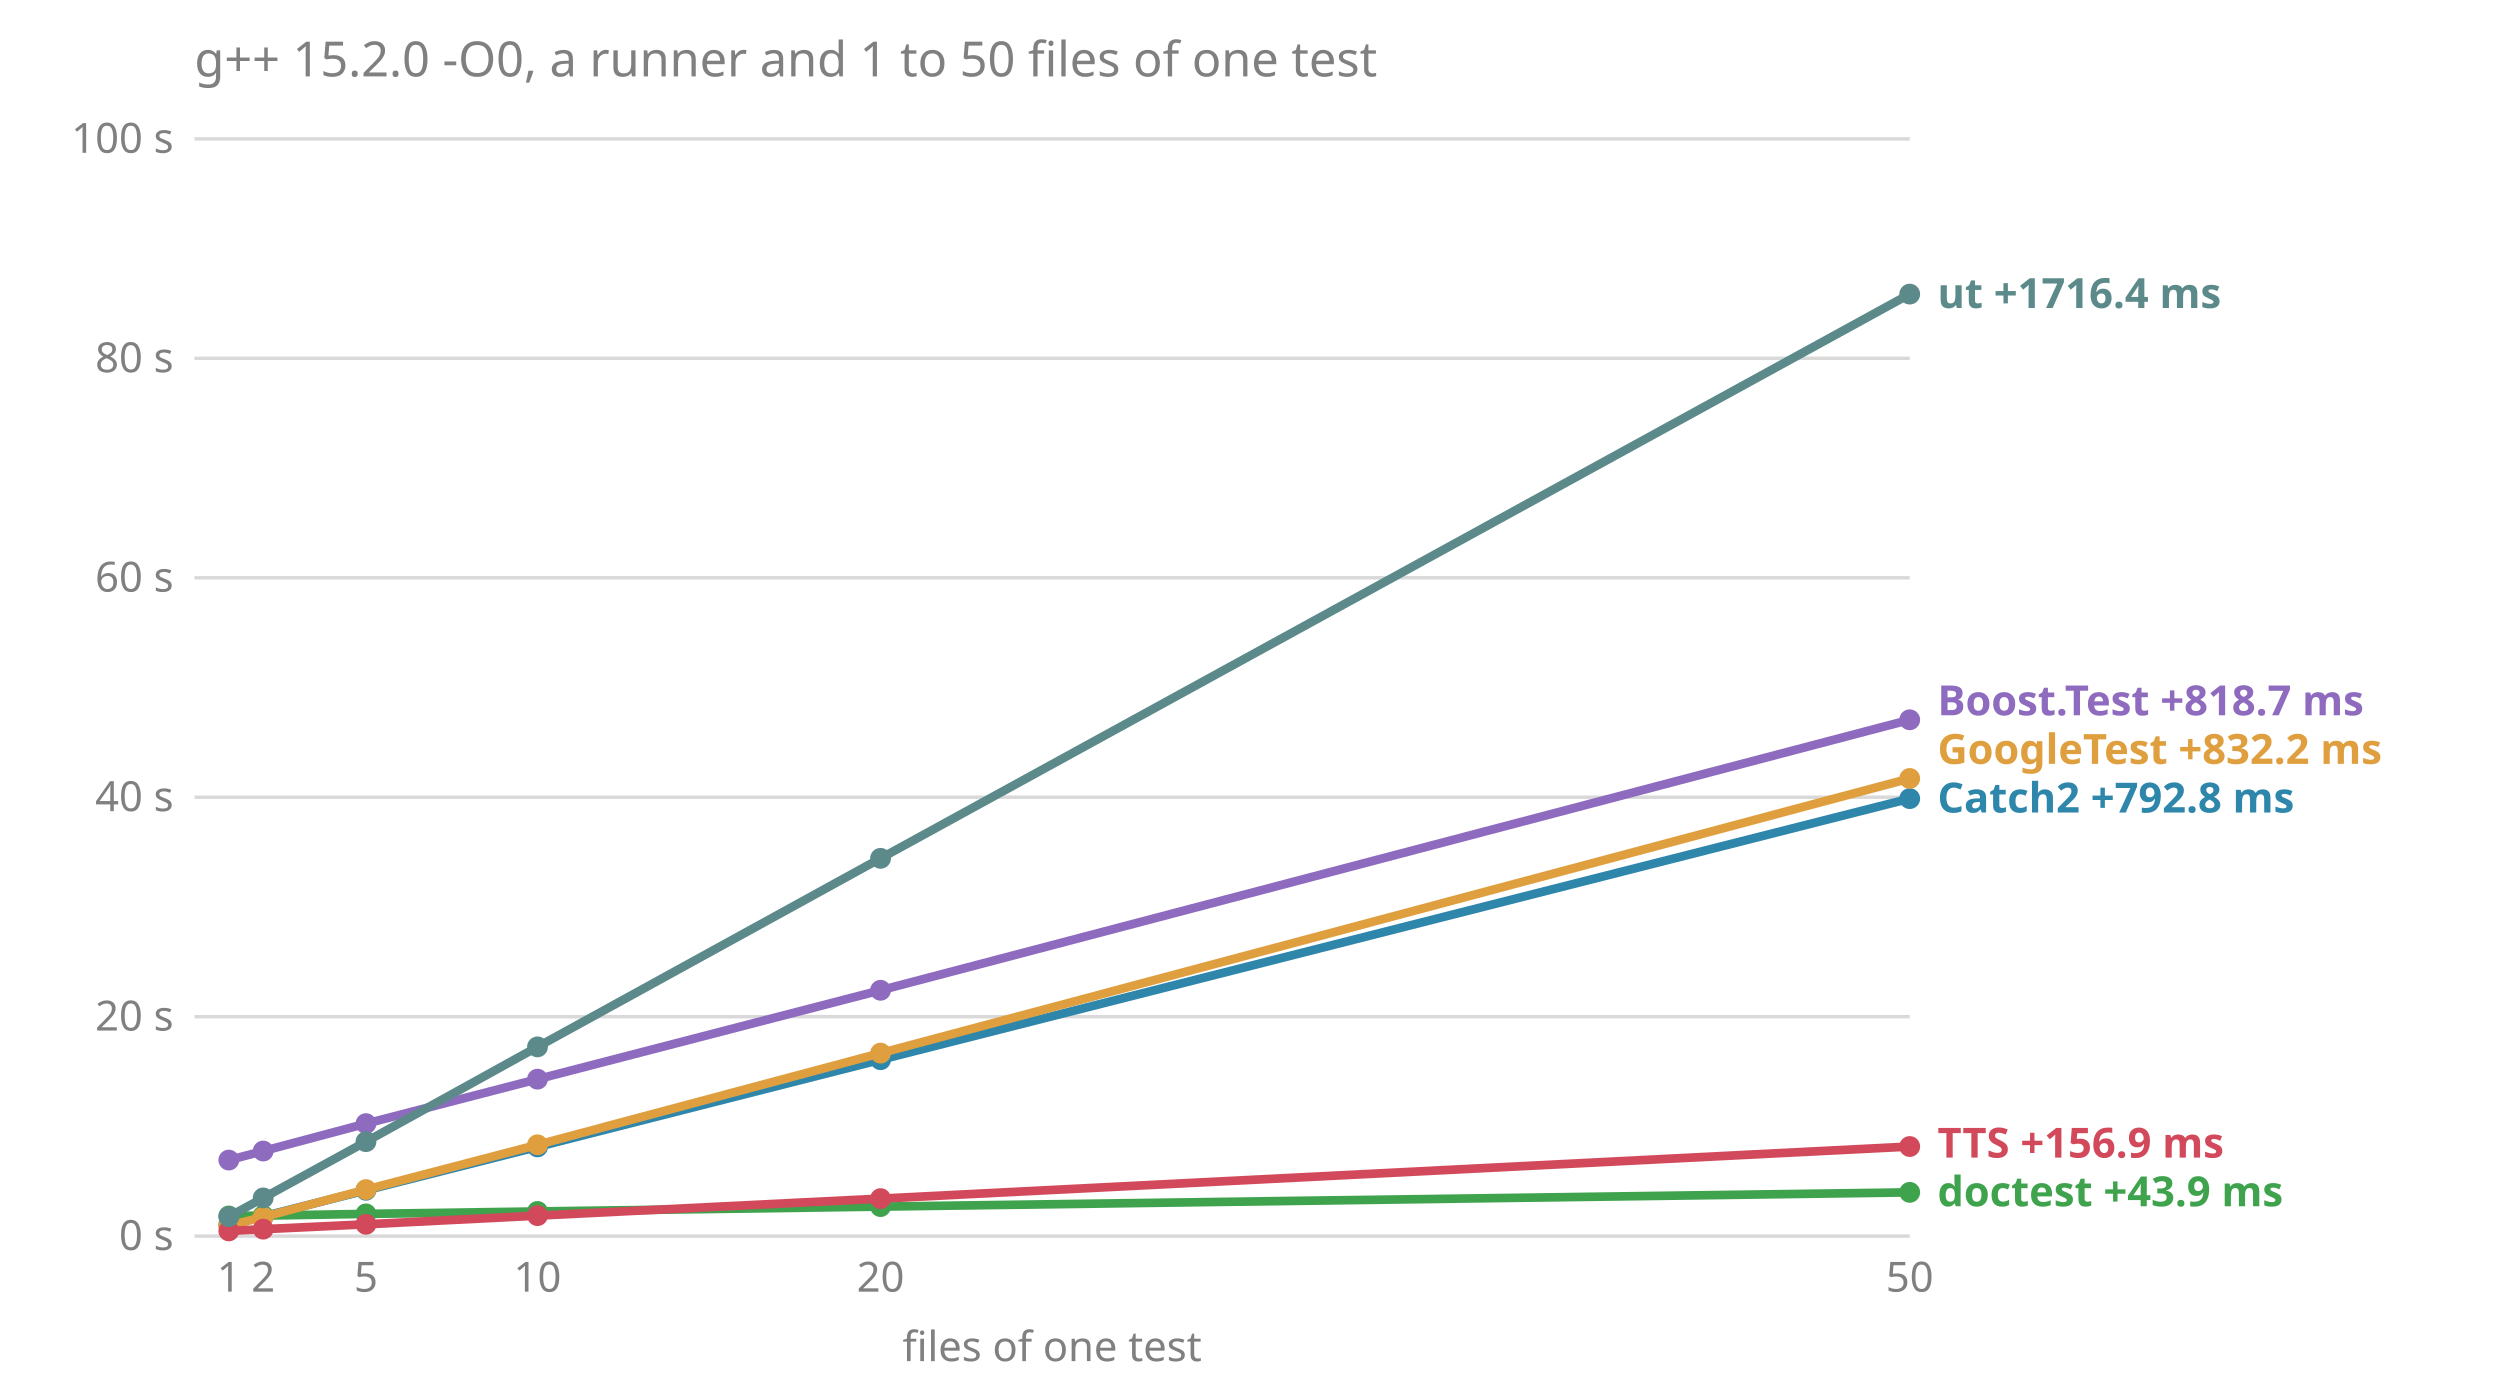
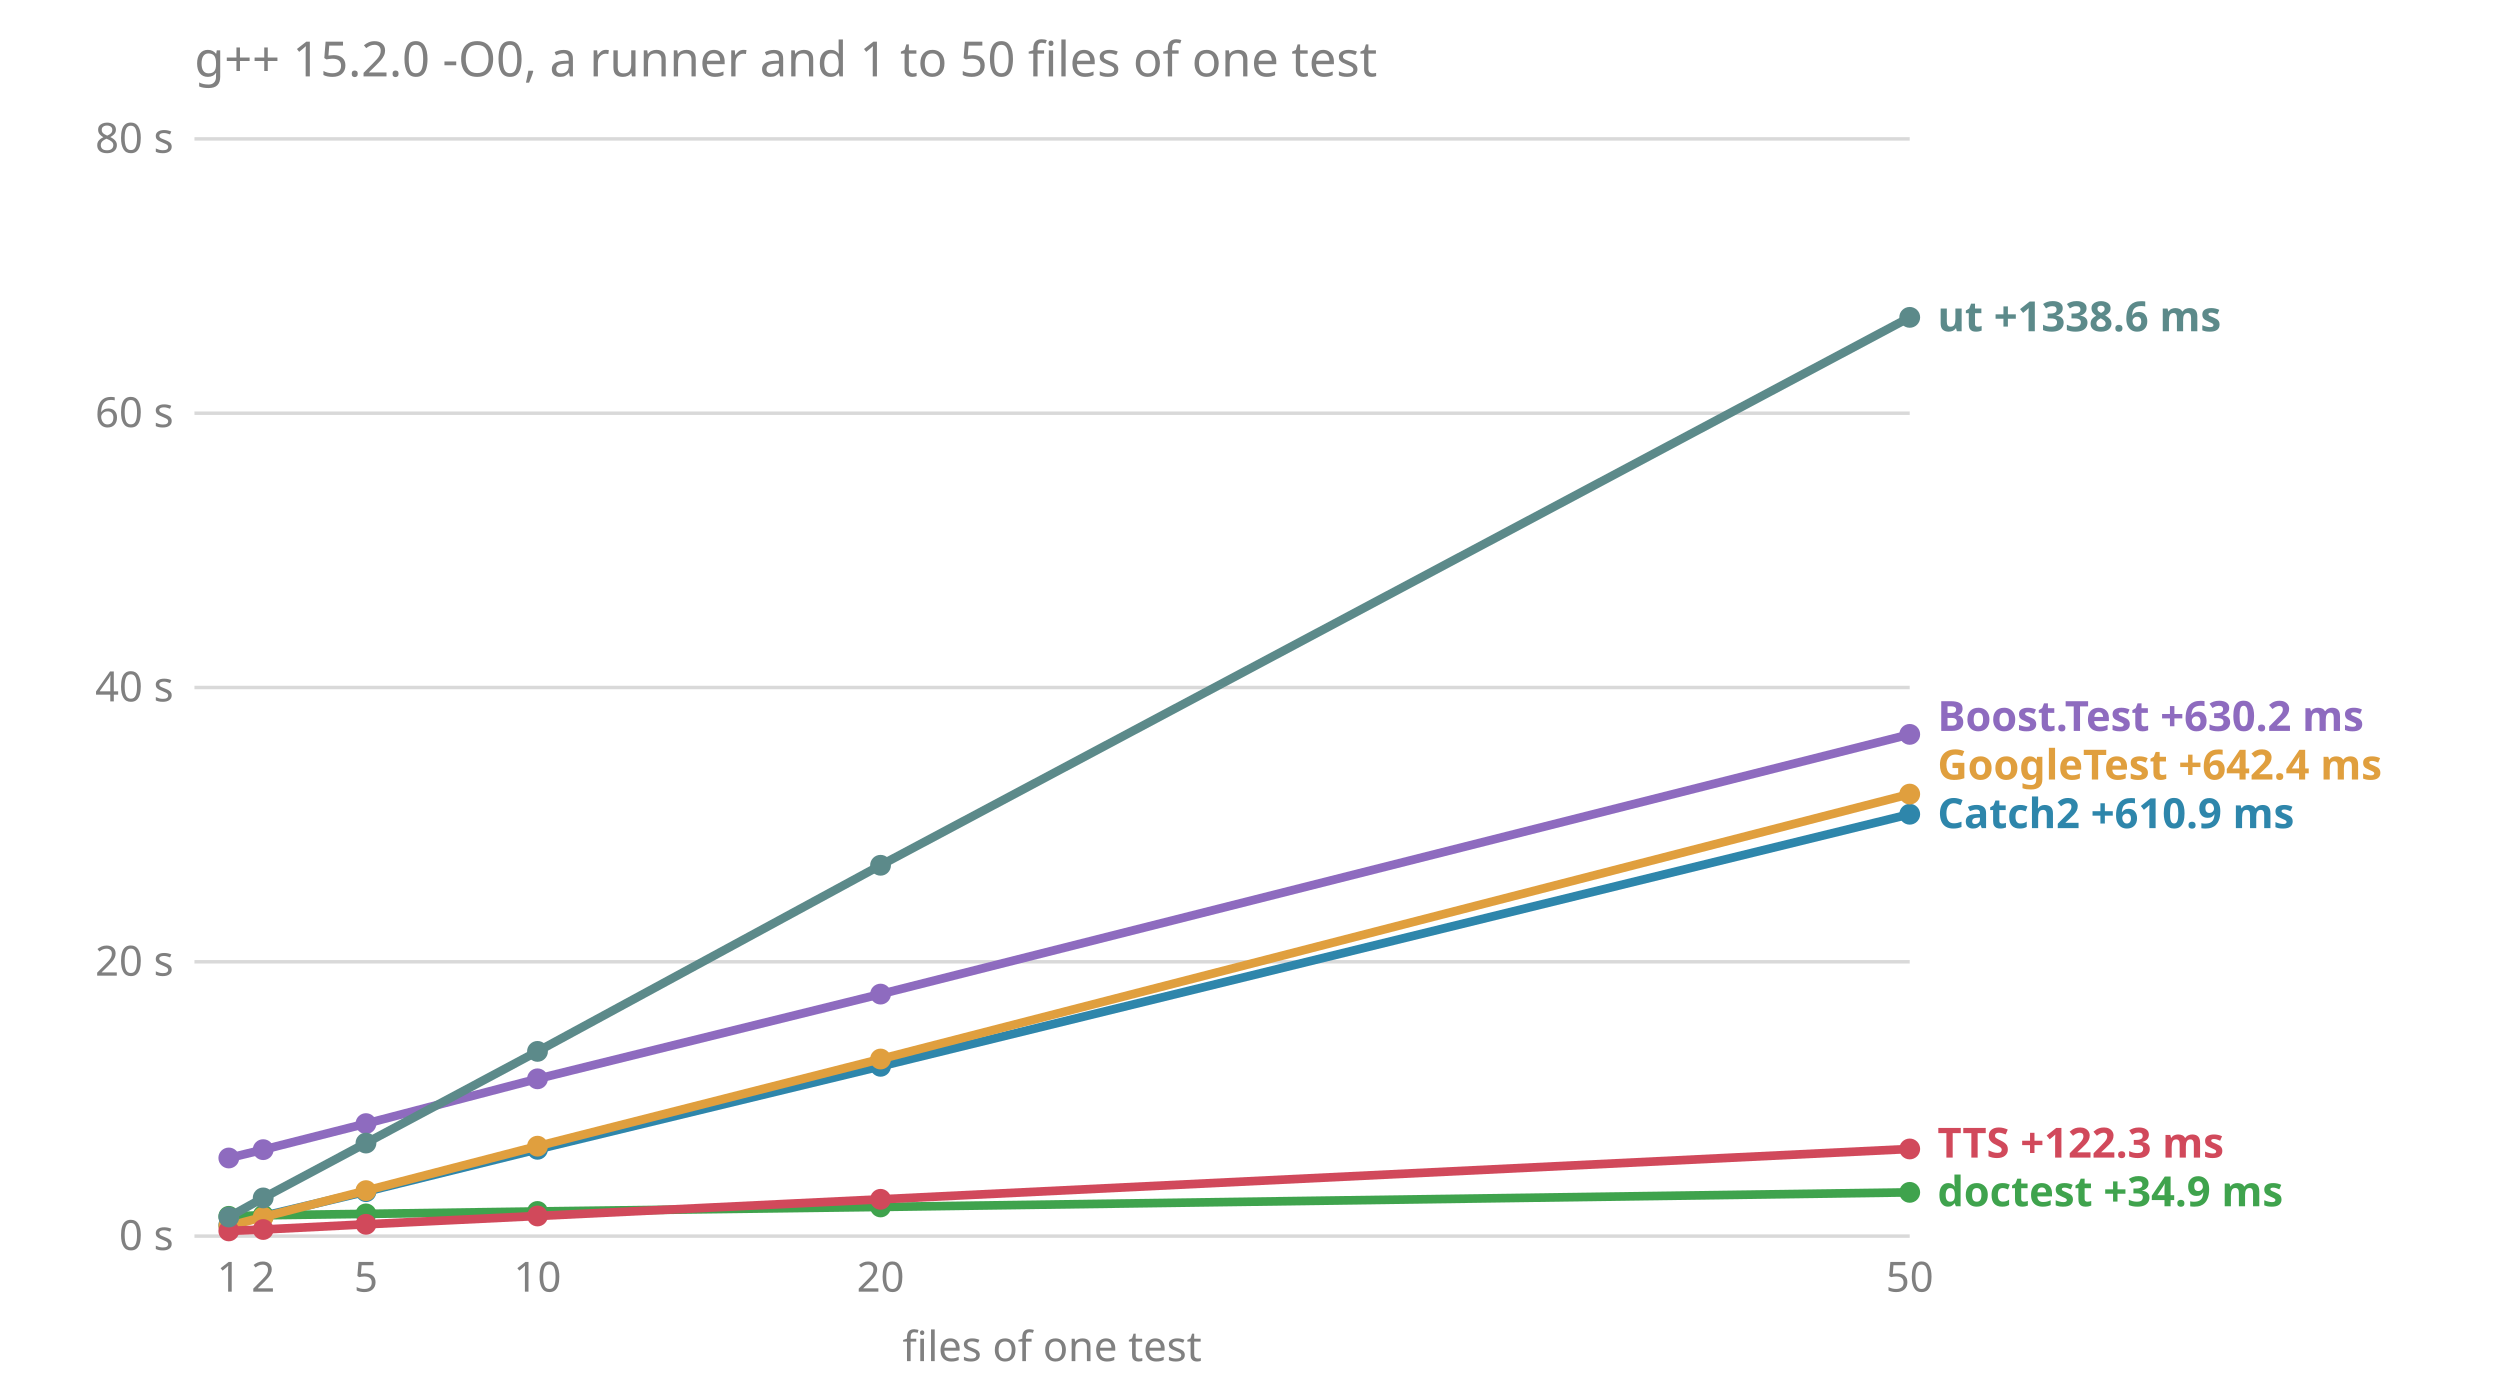
<svg xmlns="http://www.w3.org/2000/svg" viewBox="0 0 720 400" font-family="sans-serif" font-size="12">
  <text x="56" y="22" fill="#808080" font-size="14">g++ 15.2.0 -O0, a runner and 1 to 50 files of one test</text>
  <line x1="56" x2="550" y1="356.0" y2="356.0" stroke="#808080" stroke-opacity="0.3" />
  <text x="50" y="360.0" fill="#808080" text-anchor="end">0 s</text>
-   <line x1="56" x2="550" y1="292.8" y2="292.8" stroke="#808080" stroke-opacity="0.3" />
-   <text x="50" y="296.8" fill="#808080" text-anchor="end">20 s</text>
-   <line x1="56" x2="550" y1="229.6" y2="229.6" stroke="#808080" stroke-opacity="0.3" />
-   <text x="50" y="233.6" fill="#808080" text-anchor="end">40 s</text>
-   <line x1="56" x2="550" y1="166.4" y2="166.4" stroke="#808080" stroke-opacity="0.3" />
-   <text x="50" y="170.4" fill="#808080" text-anchor="end">60 s</text>
-   <line x1="56" x2="550" y1="103.2" y2="103.2" stroke="#808080" stroke-opacity="0.3" />
-   <text x="50" y="107.2" fill="#808080" text-anchor="end">80 s</text>
+   <line x1="56" x2="550" y1="277.0" y2="277.0" stroke="#808080" stroke-opacity="0.3" />
+   <text x="50" y="281.0" fill="#808080" text-anchor="end">20 s</text>
+   <line x1="56" x2="550" y1="198.0" y2="198.0" stroke="#808080" stroke-opacity="0.3" />
+   <text x="50" y="202.0" fill="#808080" text-anchor="end">40 s</text>
+   <line x1="56" x2="550" y1="119.0" y2="119.0" stroke="#808080" stroke-opacity="0.3" />
+   <text x="50" y="123.0" fill="#808080" text-anchor="end">60 s</text>
  <line x1="56" x2="550" y1="40.0" y2="40.0" stroke="#808080" stroke-opacity="0.3" />
-   <text x="50" y="44.0" fill="#808080" text-anchor="end">100 s</text>
+   <text x="50" y="44.0" fill="#808080" text-anchor="end">80 s</text>
  <text x="65.9" y="372" fill="#808080" text-anchor="middle">1</text>
  <text x="75.8" y="372" fill="#808080" text-anchor="middle">2</text>
  <text x="105.4" y="372" fill="#808080" text-anchor="middle">5</text>
  <text x="154.8" y="372" fill="#808080" text-anchor="middle">10</text>
  <text x="253.6" y="372" fill="#808080" text-anchor="middle">20</text>
  <text x="550.0" y="372" fill="#808080" text-anchor="middle">50</text>
  <text x="303.0" y="392" fill="#808080" text-anchor="middle">files of one test</text>
-   <text x="558" y="347.4" fill="#3fa34d" font-weight="bold">doctest +43.9 ms</text>
-   <text x="558" y="333.4" fill="#d1495b" font-weight="bold">TTS +156.9 ms</text>
-   <text x="558" y="234.0" fill="#2e86ab" font-weight="bold">Catch2 +792.8 ms</text>
-   <text x="558" y="220.0" fill="#e09f3e" font-weight="bold">GoogleTest +832.2 ms</text>
-   <text x="558" y="206.0" fill="#8e6bbf" font-weight="bold">Boost.Test +818.7 ms</text>
-   <text x="558" y="88.7" fill="#5c8a8a" font-weight="bold">ut +1716.4 ms</text>
-   <polyline points="65.9,334.1 75.8,331.5 105.4,323.6 154.8,310.8 253.6,285.2 550.0,207.3" fill="none" stroke="#8e6bbf" stroke-width="2.5" />
-   <circle cx="65.9" cy="334.1" r="3" fill="#8e6bbf" />
-   <circle cx="75.8" cy="331.5" r="3" fill="#8e6bbf" />
+   <text x="558" y="347.4" fill="#3fa34d" font-weight="bold">doctest +34.9 ms</text>
+   <text x="558" y="333.4" fill="#d1495b" font-weight="bold">TTS +122.3 ms</text>
+   <text x="558" y="238.5" fill="#2e86ab" font-weight="bold">Catch2 +610.9 ms</text>
+   <text x="558" y="224.5" fill="#e09f3e" font-weight="bold">GoogleTest +642.4 ms</text>
+   <text x="558" y="210.5" fill="#8e6bbf" font-weight="bold">Boost.Test +630.2 ms</text>
+   <text x="558" y="95.4" fill="#5c8a8a" font-weight="bold">ut +1338.6 ms</text>
+   <polyline points="65.9,333.5 75.8,331.1 105.4,323.6 154.8,310.7 253.6,286.3 550.0,211.5" fill="none" stroke="#8e6bbf" stroke-width="2.5" />
+   <circle cx="65.9" cy="333.5" r="3" fill="#8e6bbf" />
+   <circle cx="75.8" cy="331.1" r="3" fill="#8e6bbf" />
  <circle cx="105.4" cy="323.6" r="3" fill="#8e6bbf" />
-   <circle cx="154.8" cy="310.8" r="3" fill="#8e6bbf" />
-   <circle cx="253.6" cy="285.2" r="3" fill="#8e6bbf" />
-   <circle cx="550.0" cy="207.3" r="3" fill="#8e6bbf" />
-   <polyline points="65.9,352.7 75.8,350.3 105.4,342.8 154.8,330.3 253.6,305.2 550.0,230.0" fill="none" stroke="#2e86ab" stroke-width="2.5" />
-   <circle cx="65.9" cy="352.7" r="3" fill="#2e86ab" />
-   <circle cx="75.8" cy="350.3" r="3" fill="#2e86ab" />
-   <circle cx="105.4" cy="342.8" r="3" fill="#2e86ab" />
-   <circle cx="154.8" cy="330.3" r="3" fill="#2e86ab" />
-   <circle cx="253.6" cy="305.2" r="3" fill="#2e86ab" />
-   <circle cx="550.0" cy="230.0" r="3" fill="#2e86ab" />
-   <polyline points="65.9,350.2 75.8,350.1 105.4,349.6 154.8,348.9 253.6,347.5 550.0,343.4" fill="none" stroke="#3fa34d" stroke-width="2.5" />
-   <circle cx="65.9" cy="350.2" r="3" fill="#3fa34d" />
-   <circle cx="75.8" cy="350.1" r="3" fill="#3fa34d" />
+   <circle cx="154.8" cy="310.7" r="3" fill="#8e6bbf" />
+   <circle cx="253.6" cy="286.3" r="3" fill="#8e6bbf" />
+   <circle cx="550.0" cy="211.5" r="3" fill="#8e6bbf" />
+   <polyline points="65.9,352.8 75.8,350.2 105.4,343.2 154.8,331.0 253.6,307.1 550.0,234.5" fill="none" stroke="#2e86ab" stroke-width="2.5" />
+   <circle cx="65.9" cy="352.8" r="3" fill="#2e86ab" />
+   <circle cx="75.8" cy="350.2" r="3" fill="#2e86ab" />
+   <circle cx="105.4" cy="343.2" r="3" fill="#2e86ab" />
+   <circle cx="154.8" cy="331.0" r="3" fill="#2e86ab" />
+   <circle cx="253.6" cy="307.1" r="3" fill="#2e86ab" />
+   <circle cx="550.0" cy="234.5" r="3" fill="#2e86ab" />
+   <polyline points="65.9,350.3 75.8,350.0 105.4,349.6 154.8,348.9 253.6,347.6 550.0,343.4" fill="none" stroke="#3fa34d" stroke-width="2.5" />
+   <circle cx="65.9" cy="350.3" r="3" fill="#3fa34d" />
+   <circle cx="75.8" cy="350.0" r="3" fill="#3fa34d" />
  <circle cx="105.4" cy="349.6" r="3" fill="#3fa34d" />
  <circle cx="154.8" cy="348.9" r="3" fill="#3fa34d" />
-   <circle cx="253.6" cy="347.5" r="3" fill="#3fa34d" />
+   <circle cx="253.6" cy="347.6" r="3" fill="#3fa34d" />
  <circle cx="550.0" cy="343.4" r="3" fill="#3fa34d" />
-   <polyline points="65.9,353.0 75.8,350.5 105.4,342.6 154.8,329.7 253.6,303.3 550.0,224.2" fill="none" stroke="#e09f3e" stroke-width="2.5" />
-   <circle cx="65.9" cy="353.0" r="3" fill="#e09f3e" />
+   <polyline points="65.9,353.1 75.8,350.5 105.4,342.9 154.8,330.1 253.6,305.0 550.0,228.7" fill="none" stroke="#e09f3e" stroke-width="2.5" />
+   <circle cx="65.9" cy="353.1" r="3" fill="#e09f3e" />
  <circle cx="75.8" cy="350.5" r="3" fill="#e09f3e" />
-   <circle cx="105.4" cy="342.6" r="3" fill="#e09f3e" />
-   <circle cx="154.8" cy="329.7" r="3" fill="#e09f3e" />
-   <circle cx="253.6" cy="303.3" r="3" fill="#e09f3e" />
-   <circle cx="550.0" cy="224.2" r="3" fill="#e09f3e" />
-   <polyline points="65.9,354.5 75.8,354.0 105.4,352.6 154.8,350.1 253.6,345.2 550.0,330.2" fill="none" stroke="#d1495b" stroke-width="2.5" />
+   <circle cx="105.4" cy="342.9" r="3" fill="#e09f3e" />
+   <circle cx="154.8" cy="330.1" r="3" fill="#e09f3e" />
+   <circle cx="253.6" cy="305.0" r="3" fill="#e09f3e" />
+   <circle cx="550.0" cy="228.7" r="3" fill="#e09f3e" />
+   <polyline points="65.9,354.5 75.8,354.1 105.4,352.6 154.8,350.2 253.6,345.4 550.0,330.9" fill="none" stroke="#d1495b" stroke-width="2.5" />
  <circle cx="65.9" cy="354.5" r="3" fill="#d1495b" />
-   <circle cx="75.8" cy="354.0" r="3" fill="#d1495b" />
+   <circle cx="75.8" cy="354.1" r="3" fill="#d1495b" />
  <circle cx="105.4" cy="352.6" r="3" fill="#d1495b" />
-   <circle cx="154.8" cy="350.1" r="3" fill="#d1495b" />
-   <circle cx="253.6" cy="345.2" r="3" fill="#d1495b" />
-   <circle cx="550.0" cy="330.2" r="3" fill="#d1495b" />
-   <polyline points="65.9,350.4 75.8,345.0 105.4,328.8 154.8,301.5 253.6,247.2 550.0,84.7" fill="none" stroke="#5c8a8a" stroke-width="2.5" />
-   <circle cx="65.9" cy="350.4" r="3" fill="#5c8a8a" />
+   <circle cx="154.8" cy="350.2" r="3" fill="#d1495b" />
+   <circle cx="253.6" cy="345.4" r="3" fill="#d1495b" />
+   <circle cx="550.0" cy="330.9" r="3" fill="#d1495b" />
+   <polyline points="65.9,350.5 75.8,345.0 105.4,329.2 154.8,302.8 253.6,249.2 550.0,91.4" fill="none" stroke="#5c8a8a" stroke-width="2.5" />
+   <circle cx="65.9" cy="350.5" r="3" fill="#5c8a8a" />
  <circle cx="75.8" cy="345.0" r="3" fill="#5c8a8a" />
-   <circle cx="105.4" cy="328.8" r="3" fill="#5c8a8a" />
-   <circle cx="154.8" cy="301.5" r="3" fill="#5c8a8a" />
-   <circle cx="253.6" cy="247.2" r="3" fill="#5c8a8a" />
-   <circle cx="550.0" cy="84.7" r="3" fill="#5c8a8a" />
+   <circle cx="105.4" cy="329.2" r="3" fill="#5c8a8a" />
+   <circle cx="154.8" cy="302.8" r="3" fill="#5c8a8a" />
+   <circle cx="253.6" cy="249.2" r="3" fill="#5c8a8a" />
+   <circle cx="550.0" cy="91.4" r="3" fill="#5c8a8a" />
</svg>
